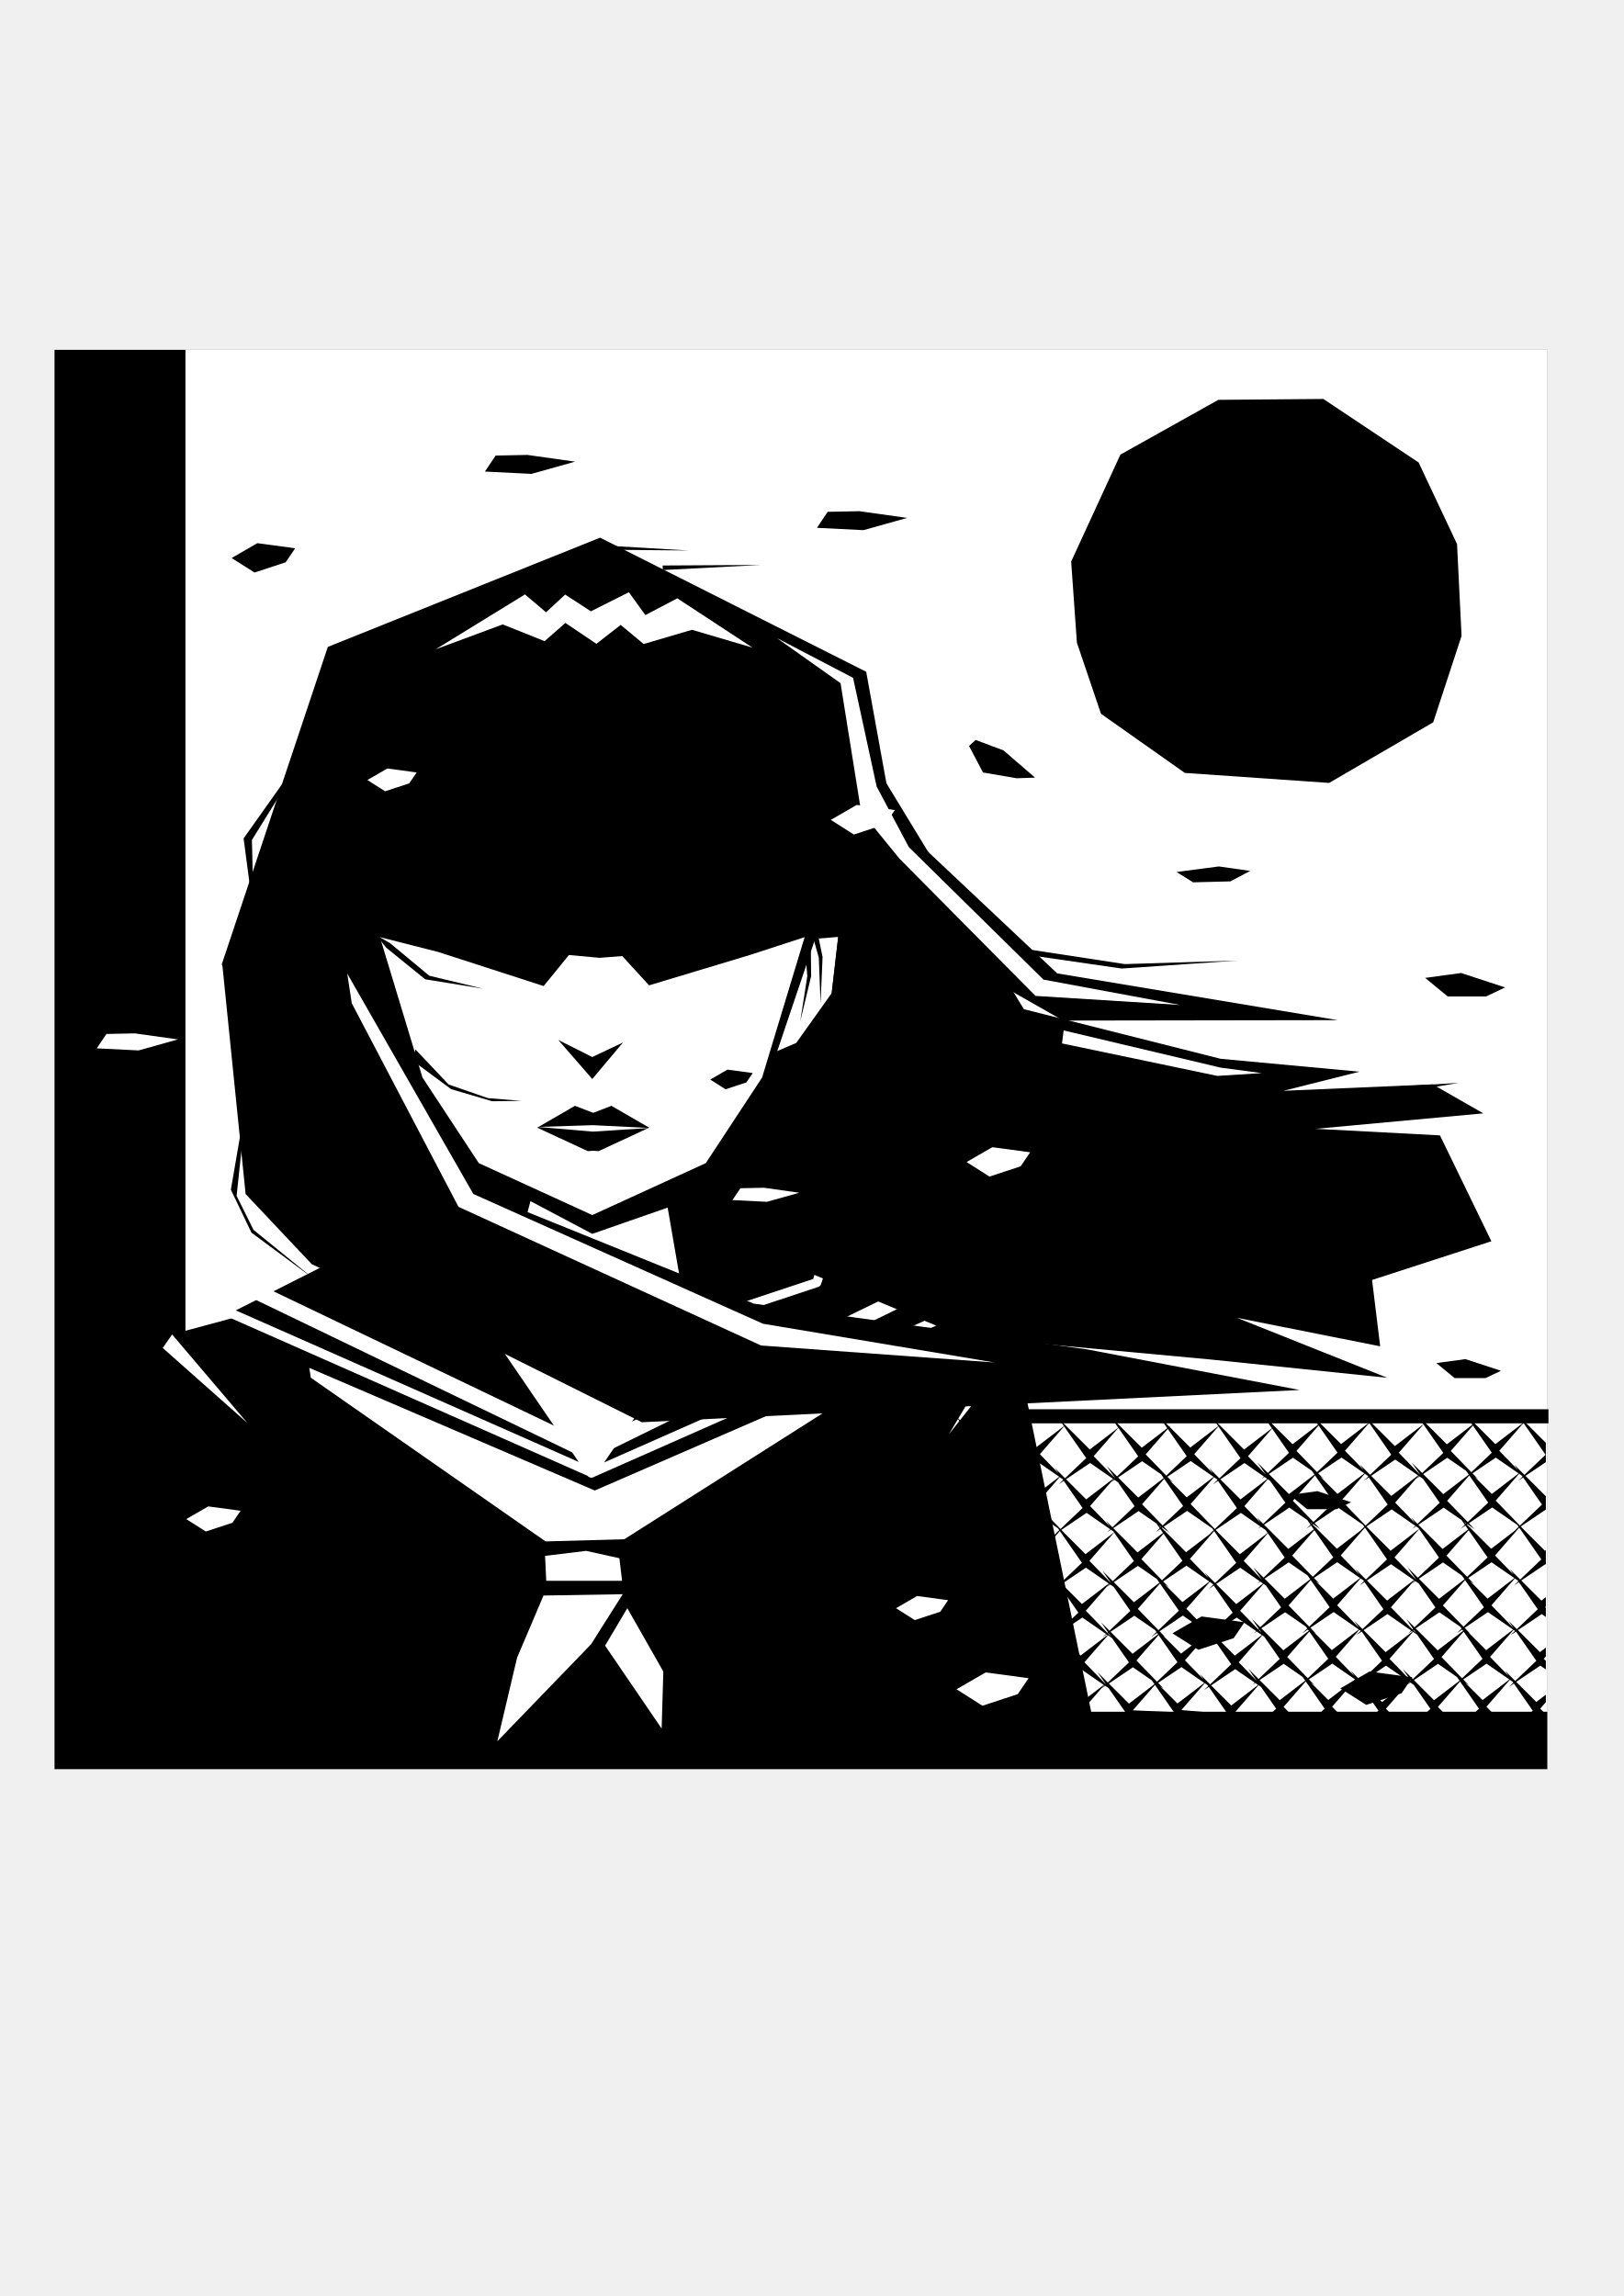
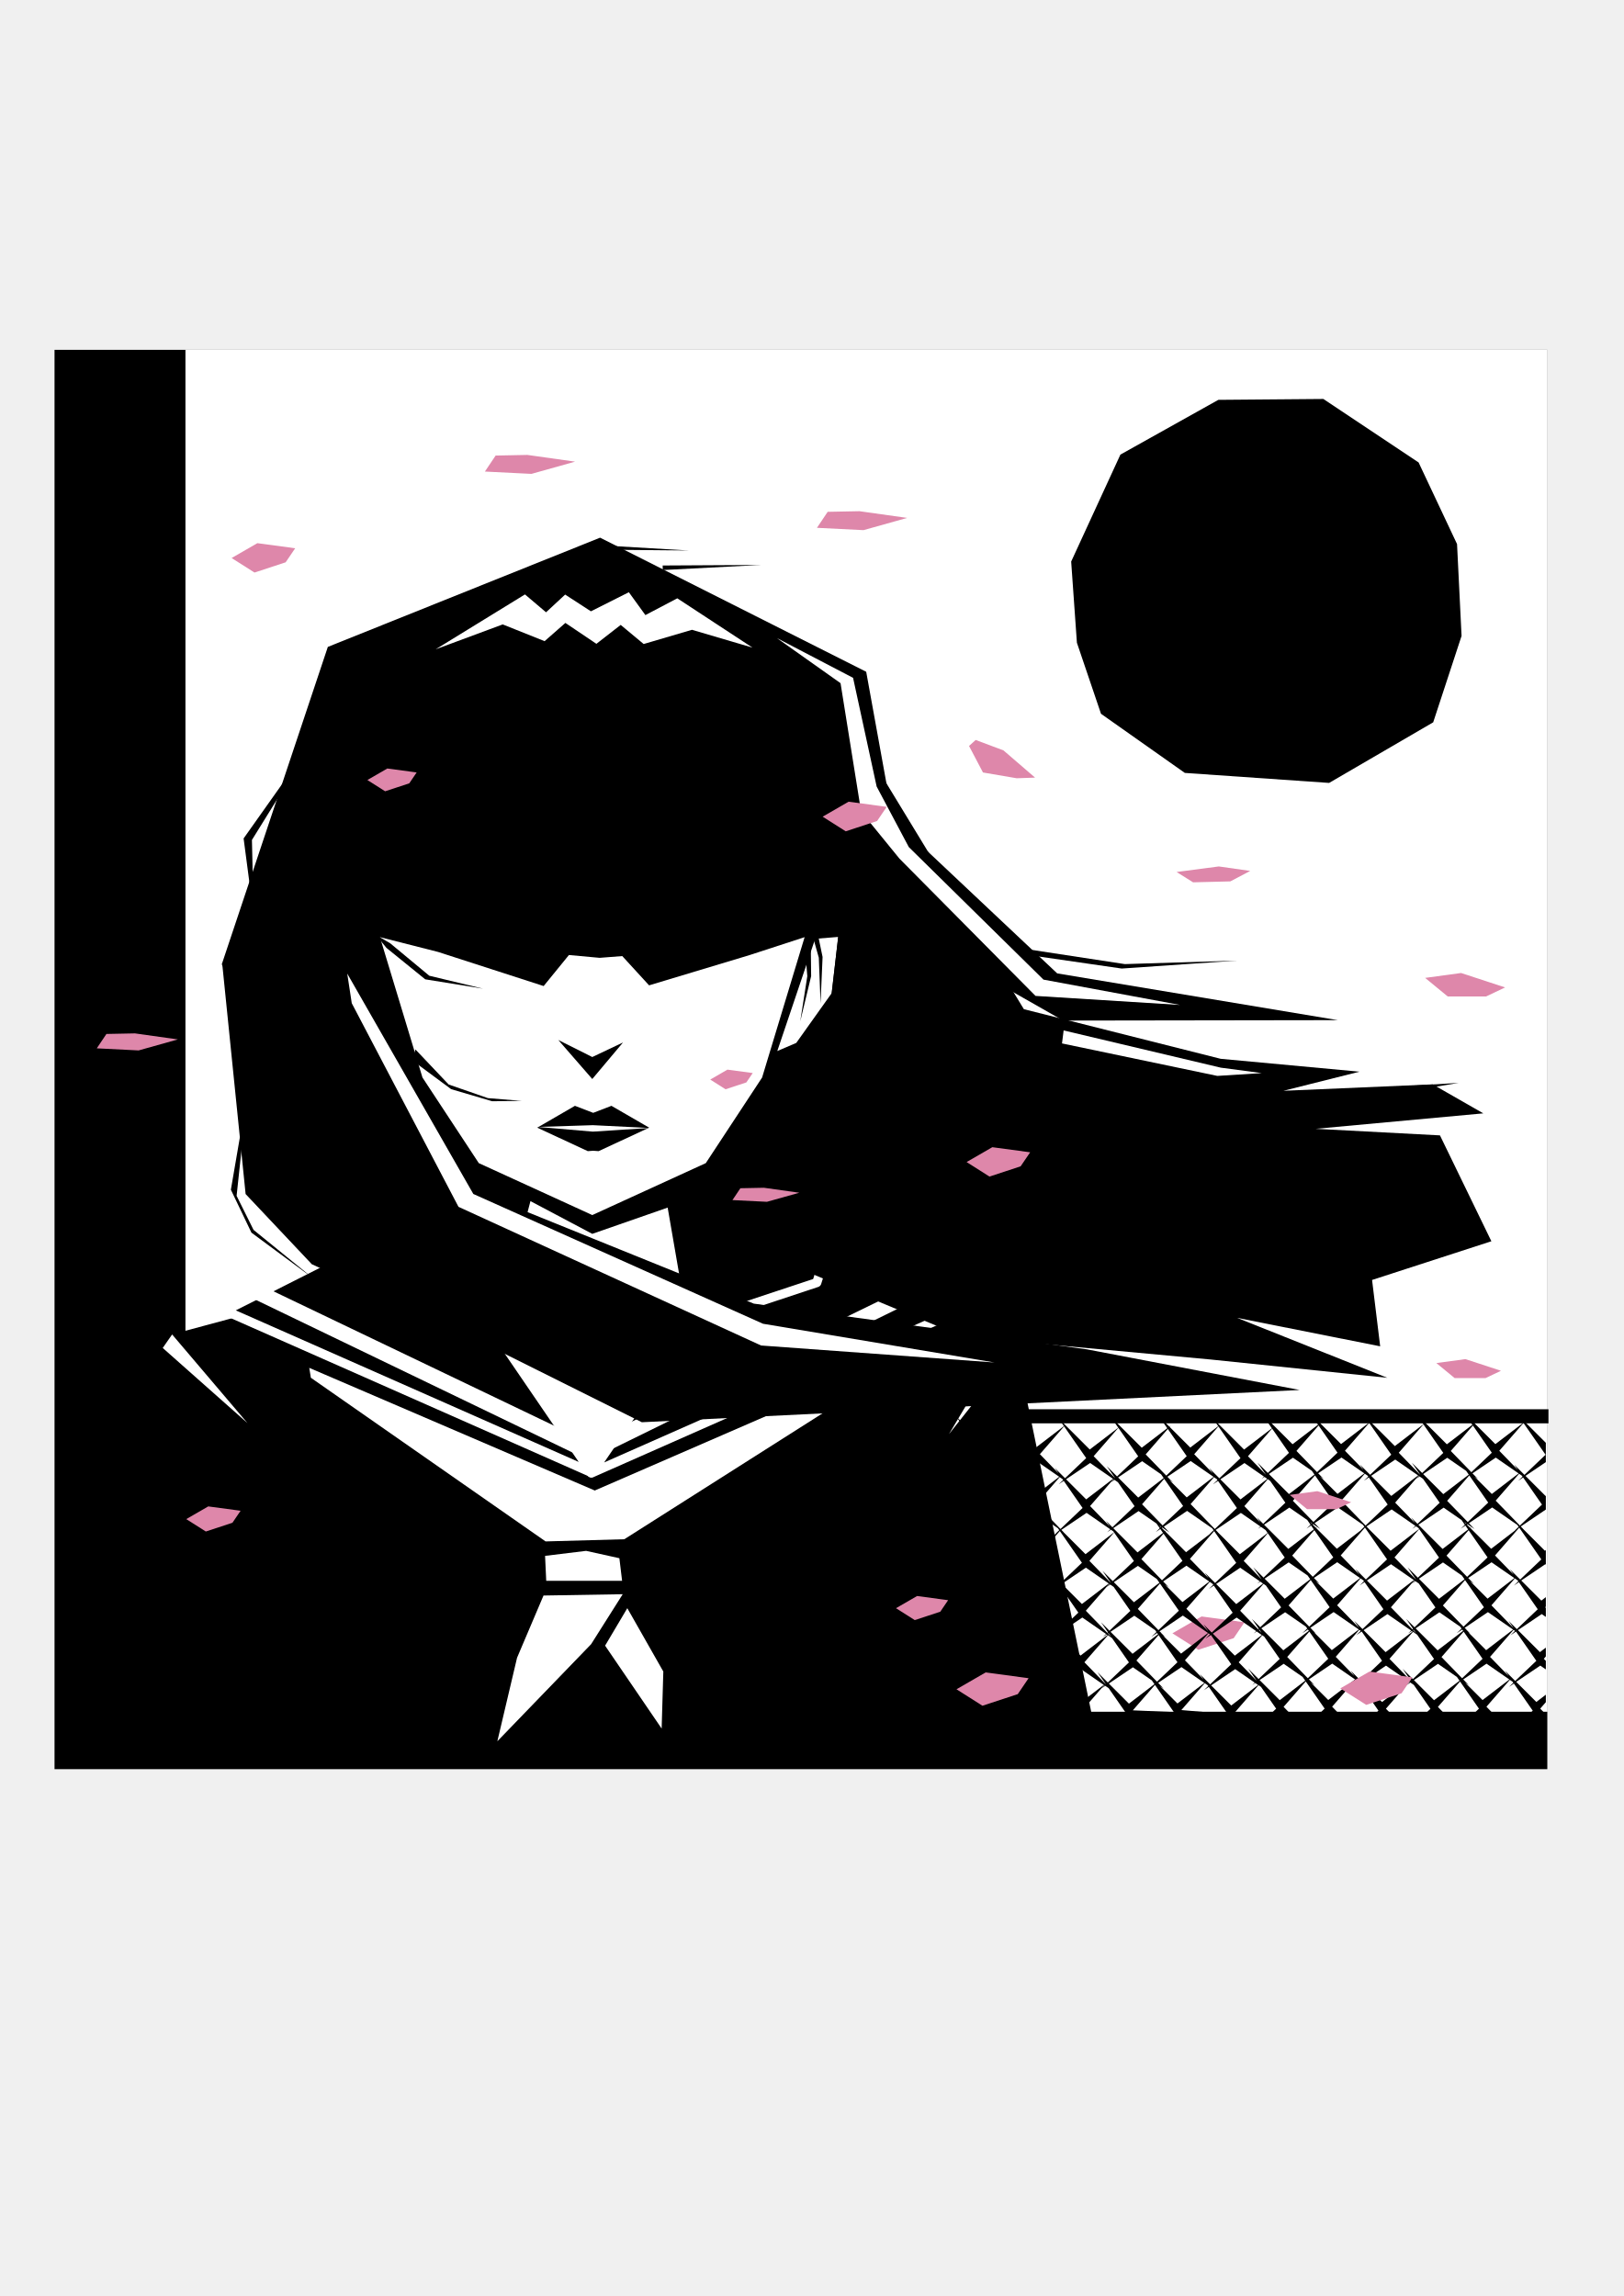
<svg xmlns="http://www.w3.org/2000/svg" width="210mm" height="297mm" viewBox="0 0 210 297" version="1.1" id="svg1">
  <defs id="defs1">
    </defs>
  <g id="layer1">
    <rect style="fill:#000000;stroke-width:0.464;stroke-linecap:round;stroke-linejoin:round" id="rect1-9" width="193.067" height="183.597" x="7.053" y="45.253" />
    <rect style="fill:#ffffff;stroke-width:0.434;stroke-linecap:round;stroke-linejoin:round" id="rect1" width="176.166" height="176.166" x="23.984" y="45.257" />
    <path id="path1" style="fill:#000000;stroke-width:0.277;stroke-linecap:round;stroke-linejoin:round" d="m 42.4,83.68 -13.718,41.061 12.62,21.458 7.198,19.34 -26.364,7.102 -11.425,55.395 65.891,0.014 65.891,-0.014 -11.425,-55.395 -25.119,-6.803 11.874,-46.98 -5.794,-31.961 -34.416,-17.346 z m 6.739,37.545 7.518,1.913 13.655,4.413 3.269,-4.014 3.976,0.364 2.924,-0.227 3.468,3.786 12.969,-3.906 7.147,-2.329 -5.498,18.157 -7.285,11.075 -14.678,6.719 -14.678,-6.719 -7.287,-11.075 z m 19.467,34.146 7.996,4.235 9.749,-3.396 2.943,17.026 -12.692,16.851 -12.692,-16.851 z m 3.599,-20.844 4.397,5.049 3.974,-4.728 -3.974,1.884 z" />
-     <path style="fill:#ffffff;stroke-width:0.543;stroke-linecap:round;stroke-linejoin:round" d="m 115.883,208.028 2.728,-1.575 4.012,0.541 -1.011,1.488 -3.303,1.086 z" id="path8-7-0-8" />
-     <path style="fill:#000000;stroke-width:0.751;stroke-linecap:round;stroke-linejoin:round" d="m 151.632,211.277 3.773,-2.179 5.549,0.749 -1.398,2.059 -4.568,1.502 z" id="path8-7-0-8-4" />
-     <path style="fill:#ffffff;stroke-width:0.566;stroke-linecap:round;stroke-linejoin:round" d="m 24.091,196.504 2.843,-1.642 4.182,0.564 -1.054,1.551 -3.442,1.132 z" id="path8-7-0-8-2" />
+     <path style="fill:#de87aa;stroke-width:0.543;stroke-linecap:round;stroke-linejoin:round" d="m 115.883,208.028 2.728,-1.575 4.012,0.541 -1.011,1.488 -3.303,1.086 z" id="path8-7-0-8" />
+     <path style="fill:#de87aa;stroke-width:0.751;stroke-linecap:round;stroke-linejoin:round" d="m 151.632,211.277 3.773,-2.179 5.549,0.749 -1.398,2.059 -4.568,1.502 z" id="path8-7-0-8-4" />
+     <path style="fill:#de87aa;stroke-width:0.566;stroke-linecap:round;stroke-linejoin:round" d="m 24.091,196.504 2.843,-1.642 4.182,0.564 -1.054,1.551 -3.442,1.132 z" id="path8-7-0-8-2" />
    <path style="fill:#000000;fill-opacity:1;stroke-width:0.464;stroke-linecap:round;stroke-linejoin:round" d="m 74.359,143.044 -4.877,2.826 6.541,3.037 0.698,-0.051 0.698,0.051 6.541,-3.037 -4.879,-2.826 -2.36,0.908 z" id="path4" />
    <path style="fill:#ffffff;fill-opacity:1;stroke-width:0.464;stroke-linecap:round;stroke-linejoin:round" d="m 69.592,145.775 7.089,-0.228 7.284,0.362 -7.285,0.473 z" id="path6" />
    <path style="fill:#000000;fill-opacity:1;stroke:#ffffff;stroke-width:1.18;stroke-linecap:round;stroke-linejoin:round;stroke-dasharray:none" d="m 45.841,161.082 -16.719,8.457 47.379,20.948 -13.221,-19.356 -15.939,-5.283 z" id="path11" />
    <path style="fill:#000000;fill-opacity:1;stroke:#ffffff;stroke-width:1.18;stroke-linecap:round;stroke-linejoin:round;stroke-dasharray:none" d="m 107.141,161.146 16.719,8.457 -47.379,20.948 13.221,-19.356 15.939,-5.283 z" id="path11-3" />
    <path style="fill:#ffffff;fill-opacity:1;stroke:none;stroke-width:1.18;stroke-linecap:round;stroke-linejoin:round;stroke-dasharray:none" d="m 119.621,167.57 -40.34,19.809 2.235,-3.386 35.71,-17.426 z" id="path13" />
    <path style="fill:#ffffff;fill-opacity:1;stroke:none;stroke-width:1.207;stroke-linecap:round;stroke-linejoin:round;stroke-dasharray:none" d="m 32.771,167.994 41.658,20.082 -2.308,-3.433 -36.876,-17.667 z" id="path13-7" />
    <path style="fill:#ffffff;fill-opacity:1;stroke:none;stroke-width:1.18;stroke-linecap:round;stroke-linejoin:round;stroke-dasharray:none" d="m 111.285,179.708 -30.538,19.4 -10.185,0.283 -30.356,-21.171 -0.209,-1.28 36.928,15.866 34.574,-15.024 z" id="path14" />
    <path style="fill:#ffffff;fill-opacity:1;stroke:none;stroke-width:1.373;stroke-linecap:round;stroke-linejoin:round;stroke-dasharray:none" d="m 75.804,200.613 4.303,0.95 0.351,2.925 h -9.812 l -0.15,-3.228 z" id="path15" />
    <path style="fill:#ffffff;fill-opacity:1;stroke:none;stroke-width:1.18;stroke-linecap:round;stroke-linejoin:round;stroke-dasharray:none" d="m 80.539,206.219 -4.088,6.465 -12.127,12.556 2.548,-10.797 3.423,-8.053 z" id="path16" />
    <path style="fill:#ffffff;fill-opacity:1;stroke:none;stroke-width:1.18;stroke-linecap:round;stroke-linejoin:round;stroke-dasharray:none" d="m 81.132,208.027 -2.872,4.847 7.313,10.725 0.217,-7.377 z" id="path17" />
    <path style="fill:#ffffff;fill-opacity:1;stroke:none;stroke-width:1.18;stroke-linecap:round;stroke-linejoin:round;stroke-dasharray:none" d="m 130.392,172.672 -7.659,12.841 8.617,-10.887 -0.031,-1.798 z" id="path18" />
    <path style="fill:#ffffff;fill-opacity:1;stroke:none;stroke-width:1.18;stroke-linecap:round;stroke-linejoin:round;stroke-dasharray:none" d="m 22.262,172.62 9.741,11.461 -10.957,-9.716 z" id="path19" />
    <path style="fill:#ffffff;fill-opacity:1;stroke:none;stroke-width:0.635;stroke-linecap:round;stroke-linejoin:round;stroke-dasharray:none" d="m 97.323,83.773 -7.828,-2.305 -6.248,1.839 -2.969,-2.472 -3.142,2.446 -4.012,-2.703 -2.691,2.361 -5.414,-2.168 -8.669,3.218 11.546,-7.097 2.726,2.311 2.471,-2.291 3.333,2.165 4.906,-2.468 2.14,2.956 4.124,-2.17 z" id="path20" />
    <path style="fill:#ffffff;fill-opacity:1;stroke:none;stroke-width:1.18;stroke-linecap:round;stroke-linejoin:round;stroke-dasharray:none" d="m 105.43,121.439 2.971,-0.242 -0.818,7.248 -4.601,6.463 -2.452,1.049 z" id="path21" />
    <path style="fill:#000000;fill-opacity:1;stroke:none;stroke-width:1.104;stroke-linecap:round;stroke-linejoin:round;stroke-dasharray:none" d="m 28.74,124.663 10.347,14.699 27.919,16.936 30.484,12.333 43.077,5.913 27.521,5.258 -85.074,4.172 -20.777,-10.367 -21.906,-10.071 -8.565,-9.081 z" id="path23" />
    <path style="fill:#000000;fill-opacity:1;stroke:none;stroke-width:1.104;stroke-linecap:round;stroke-linejoin:round;stroke-dasharray:none" d="m 53.725,135.746 4.303,4.54 5.07,1.761 4.358,0.359 -3.801,0.047 -5.305,-1.563 -5.001,-3.706 z" id="path27" />
    <path style="fill:#000000;fill-opacity:1;stroke:none;stroke-width:1.104;stroke-linecap:round;stroke-linejoin:round;stroke-dasharray:none" d="m 50.47,122.022 5.052,4.194 6.955,1.672 -7.484,-1.209 -5.017,-4.069 -1.346,-1.667 z" id="path29" />
    <path style="fill:#000000;fill-opacity:1;stroke:none;stroke-width:1.104;stroke-linecap:round;stroke-linejoin:round;stroke-dasharray:none" d="m 31.739,144.032 -1.138,10.652 2.192,4.41 7.683,6.244 -7.957,-5.889 -2.659,-5.552 2.28,-13.293 z" id="path33" />
    <path style="fill:#000000;fill-opacity:1;stroke:none;stroke-width:1.104;stroke-linecap:round;stroke-linejoin:round;stroke-dasharray:none" d="m 38.732,98.732 -6.149,9.92 0.22,9.658 -1.296,-9.854 8.494,-11.994 z" id="path34" />
    <path style="fill:#000000;fill-opacity:1;stroke:none;stroke-width:1.104;stroke-linecap:round;stroke-linejoin:round;stroke-dasharray:none" d="m 126.498,121.814 18.981,2.897 14.483,-0.45 -14.889,1.025 -18.439,-2.672 z" id="path35" />
    <path style="fill:#000000;fill-opacity:1;stroke:none;stroke-width:1.104;stroke-linecap:round;stroke-linejoin:round;stroke-dasharray:none" d="m 56.402,117.755 3.44,1.818 -3.309,-2.039 z" id="path36" />
    <path style="fill:#000000;fill-opacity:1;stroke:none;stroke-width:1.104;stroke-linecap:round;stroke-linejoin:round;stroke-dasharray:none" d="m 60.591,118.504 2.414,2.119 -1.981,-2.075 z" id="path37" />
    <path style="fill:#000000;fill-opacity:1;stroke:none;stroke-width:1.104;stroke-linecap:round;stroke-linejoin:round;stroke-dasharray:none" d="M 76.982,70.497 89.072,71.208 77.893,71.103 Z" id="path38" />
    <path style="fill:#000000;fill-opacity:1;stroke:none;stroke-width:1.104;stroke-linecap:round;stroke-linejoin:round;stroke-dasharray:none" d="m 85.706,73.15 12.696,-0.071 -12.683,0.659 z" id="path39" />
    <path id="path2" style="fill:#000000;stroke-width:1.104;stroke-linecap:round;stroke-linejoin:round" d="m 169.382,182.734 1.086,1.562 -3.299,2.524 -4.064,-4.064 1.392,2.001 -3.597,2.752 -4.064,-4.064 0.722,1.038 -3.614,2.766 -2.674,-2.674 0.156,-0.179 -0.19,0.145 -1.356,-1.356 1.086,1.562 -3.299,2.524 -4.064,-4.064 1.025,1.474 -3.687,2.821 -4.064,-4.064 0.722,1.039 -3.614,2.765 -2.674,-2.674 0.156,-0.179 -0.19,0.145 -1.356,-1.356 1.086,1.562 -3.299,2.524 -4.064,-4.064 3.6,5.176 -2.733,2.601 -1.331,-1.331 1.087,1.563 -0.565,0.538 0.639,-0.432 2.44,3.507 -2.868,2.729 -0.819,-0.819 0.669,0.961 -0.525,0.5 0.593,-0.401 2.863,4.116 -2.733,2.601 -1.331,-1.331 1.087,1.563 -0.565,0.539 0.64,-0.432 2.439,3.507 -2.701,2.571 -1.082,-1.082 0.884,1.271 -0.643,0.612 0.727,-0.491 2.633,3.785 -2.733,2.601 -1.331,-1.331 1.087,1.563 -0.565,0.538 0.639,-0.432 2.44,3.507 10.389,-0.001 -3.145,-0.267 3.027,-3.478 0.363,0.251 0.085,0.122 -0.566,0.539 0.64,-0.432 2.272,3.265 h 3.548 l -2.412,-0.008 3.028,-3.478 0.054,0.037 -0.403,0.383 0.484,-0.327 0.442,0.306 2.147,3.086 10.292,-5.6e-4 -3.042,-0.259 3.028,-3.478 0.361,0.249 0.087,0.125 -0.565,0.538 0.639,-0.432 2.265,3.256 h 1.142 l 3.027,-3.478 0.312,0.216 1.963,2.823 -2.645,2.517 -0.8,-0.8 0.653,0.939 -0.751,0.714 0.849,-0.573 1.917,0.029 -1.721,-0.159 3.012,-2.035 2.939,2.035 -0.231,0.219 0.195,0.003 0.165,-0.112 0.081,0.115 0.369,0.006 -0.253,-0.253 3.012,-2.035 3.44,2.382 2.264,0.034 -1.76,-0.12 3.012,-2.035 3.071,2.127 -0.098,0.092 0.122,0.002 0.057,-0.038 0.057,0.04 0.26,0.004 -0.151,-0.156 0.199,-0.135 0.205,0.294 5.407,0.082 -0.185,0.176 0.259,-0.175 0.022,5.6e-4 -0.02,-0.002 0.588,-0.397 0.286,0.411 2.099,0.032 -1.747,-0.134 0.156,-0.179 -0.19,0.145 -0.409,-0.409 3.012,-2.035 3.503,2.426 -0.259,0.246 0.667,0.01 -0.211,-0.218 0.009,-0.01 0.039,-0.026 0.177,0.254 4.211,0.064 v -0.165 l -4.192,-0.286 3.012,-2.035 1.179,0.817 v -0.95 l -0.726,-0.748 0.726,-0.835 v -0.969 l -1.23,0.941 -2.6,-2.6 3.114,-2.104 0.716,0.496 v -1.106 l -0.263,-0.271 0.263,-0.302 v -1.145 l -0.766,0.587 -2.844,-2.844 3.077,-2.079 0.533,0.369 v -1.168 l -0.08,-0.082 0.08,-0.092 v -1.216 l -0.583,0.446 -2.6,-2.6 3.114,-2.104 0.069,0.048 v -1.883 l -0.12,0.092 -2.867,-2.867 0.038,0.027 -0.293,-0.302 3.242,-2.19 v -1.78 l -0.034,0.026 -2.6,-2.6 2.634,-1.78 v -2.496 l -3.635,-3.635 0.722,1.038 -3.614,2.766 -2.674,-2.674 0.156,-0.179 -0.19,0.145 -1.356,-1.356 1.086,1.562 -3.299,2.524 -4.064,-4.064 1.025,1.474 -3.687,2.821 -4.064,-4.064 0.722,1.039 -3.614,2.765 -2.674,-2.674 0.156,-0.179 -0.19,0.145 z m 26.336,41.591 h -0.013 l 0.046,0.047 z m -0.68,-0.01 -4.067,-0.061 3.823,0.293 z m -0.244,0.232 -0.102,0.096 0.139,-0.094 z m -5.922,-0.325 -0.854,-0.013 0.903,0.083 z m -6.357,-0.096 -0.253,-0.003 0.195,0.201 0.127,-0.097 z m -0.513,-0.008 -0.114,-0.002 -0.31,0.21 0.804,0.055 z m -0.424,0.208 -0.032,-0.002 -0.085,0.081 z m -0.032,-0.002 0.22,-0.21 -4.225,-0.063 z m -6.268,-0.308 -6.199,-0.093 0.155,0.155 0.19,-0.145 -0.156,0.179 5.568,0.429 0.504,-0.48 z m -0.441,0.524 -0.1,0.096 0.138,-0.093 z m -6.127,-0.623 -0.245,-0.003 -0.422,0.285 0.923,0.085 z m -0.668,0.282 -0.069,-0.007 -0.192,0.183 z m -0.069,-0.007 0.296,-0.282 -3.999,-0.06 z m -9.37,-2.729 -2.772,5.7e-4 2.947,0.25 z m -13.064,0.001 -3.339,5.8e-4 3.345,0.01 z m -6.886,5.8e-4 h -2.675 l 2.843,0.242 z m 38.43,-37.402 2.856,4.107 -2.734,2.601 -1.33,-1.331 0.495,0.712 -2.419,-2.491 z m 19.957,0.008 2.856,4.107 -2.733,2.601 -1.331,-1.331 0.494,0.71 -2.418,-2.489 z m -12.939,0.182 2.564,3.687 -2.733,2.601 -1.331,-1.331 1.025,1.474 -0.021,0.017 -2.698,-2.779 z m -13.562,0.141 2.446,3.517 -2.645,2.517 -2.664,-2.744 z m 19.957,0.008 2.446,3.517 -2.644,2.516 -2.664,-2.743 z m -52.871,0.104 2.856,4.107 -2.734,2.601 -1.33,-1.331 0.495,0.712 -2.419,-2.491 z m 19.957,0.008 2.856,4.107 -2.733,2.601 -1.331,-1.331 0.494,0.71 -2.418,-2.489 z m -12.939,0.182 2.564,3.687 -2.733,2.601 -1.331,-1.331 1.025,1.474 -0.021,0.017 -2.698,-2.779 z m 19.88,0.095 2.185,3.141 -2.733,2.601 -1.331,-1.331 1.087,1.563 -5.6e-4,5.8e-4 -2.325,-2.394 z m -33.443,0.046 2.446,3.517 -2.645,2.517 -2.664,-2.744 z m 19.957,0.008 2.446,3.517 -2.644,2.516 -2.664,-2.743 z m 22.461,3.696 2.957,2.048 -3.471,2.656 -2.252,-2.252 0.48,0.333 -0.728,-0.75 z m 19.957,0.008 2.958,2.048 -3.472,2.657 -2.25,-2.251 0.479,0.332 -0.728,-0.75 z m -26.233,0.014 2.445,1.694 0.339,0.487 -3.298,2.524 -2.6,-2.6 z m 19.957,0.008 2.447,1.695 0.338,0.486 -3.299,2.524 -2.6,-2.6 z m -6.726,0.232 2.957,2.048 -3.471,2.657 -2.6,-2.6 z m -46.414,0.181 2.957,2.048 -3.471,2.656 -2.252,-2.252 0.48,0.333 -0.728,-0.75 z m 19.957,0.008 2.958,2.048 -3.472,2.657 -2.25,-2.251 0.479,0.332 -0.728,-0.75 z m -26.233,0.014 2.445,1.694 0.339,0.487 -3.298,2.524 -2.6,-2.6 z m 19.957,0.008 2.447,1.695 0.338,0.486 -3.299,2.524 -2.6,-2.6 z m -6.726,0.232 2.957,2.048 -3.471,2.657 -2.6,-2.6 z m 19.957,0.007 2.528,1.752 -0.316,0.3 0.379,-0.256 0.365,0.253 -3.471,2.656 -2.6,-2.6 z m 15.562,1.38 0.363,0.251 0.085,0.122 -0.566,0.539 0.64,-0.432 2.44,3.507 -2.855,2.717 -3.133,-3.226 z m 19.957,0.007 0.361,0.249 0.086,0.125 -0.565,0.538 0.639,-0.433 2.44,3.507 -2.855,2.717 -3.133,-3.226 z m -12.835,0.062 0.051,0.073 -0.007,0.007 -0.06,-0.062 z m -13.557,0.151 2.44,3.507 -2.644,2.517 -2.664,-2.743 2.834,-3.257 z m 19.957,0.007 2.44,3.507 -2.645,2.517 -2.664,-2.744 2.836,-3.258 z m -6.567,0.034 0.054,0.037 -0.402,0.383 0.484,-0.327 0.442,0.306 2.153,3.096 -2.867,2.729 -0.819,-0.819 0.504,0.725 -2.575,-2.652 z m -46.414,0.183 0.363,0.251 0.085,0.122 -0.566,0.539 0.64,-0.432 2.44,3.507 -2.855,2.717 -3.133,-3.226 z m 19.957,0.007 0.361,0.249 0.087,0.125 -0.565,0.538 0.639,-0.433 2.44,3.507 -2.855,2.717 -3.133,-3.226 z m -12.835,0.062 0.051,0.073 -0.007,0.007 -0.06,-0.062 z m -13.557,0.151 2.44,3.507 -2.644,2.517 -2.664,-2.743 2.834,-3.257 z m 19.957,0.007 2.44,3.507 -2.645,2.517 -2.664,-2.744 2.836,-3.258 z m -6.567,0.034 0.054,0.037 -0.402,0.383 0.484,-0.327 0.442,0.306 2.153,3.096 -2.867,2.729 -0.819,-0.819 0.504,0.725 -2.575,-2.652 z m 19.957,0.007 0.311,0.215 1.964,2.824 -2.868,2.729 -0.819,-0.819 0.474,0.682 -2.09,-2.152 z m 9.066,3.648 3.249,2.25 0.175,0.251 -0.525,0.5 0.223,-0.151 -3.258,2.493 -2.674,-2.674 0.135,-0.155 0.391,0.27 -0.728,-0.75 z m 19.957,0.007 3.249,2.25 0.175,0.252 -0.525,0.5 0.227,-0.153 -3.261,2.495 -2.675,-2.674 0.135,-0.155 0.391,0.271 -0.728,-0.75 z m -26.233,0.015 2.316,1.604 0.429,0.616 -0.525,0.5 0.594,-0.401 0.349,0.502 -3.299,2.524 -3.134,-3.134 z m 19.957,0.008 2.317,1.604 0.428,0.615 -0.525,0.5 0.593,-0.401 0.349,0.502 -3.299,2.524 -3.134,-3.134 z m -6.725,0.231 3.071,2.127 -0.403,0.383 0.484,-0.327 0.312,0.216 0.086,0.124 -3.687,2.821 -2.867,-2.867 0.039,0.027 -0.293,-0.302 z m -46.414,0.182 3.249,2.25 0.175,0.251 -0.525,0.5 0.223,-0.151 -3.258,2.493 -2.674,-2.674 0.135,-0.155 0.391,0.27 -0.728,-0.75 z m 19.957,0.007 3.249,2.25 0.175,0.252 -0.525,0.5 0.227,-0.153 -3.261,2.495 -2.675,-2.674 0.135,-0.155 0.391,0.271 -0.728,-0.75 z m -26.233,0.015 2.316,1.604 0.429,0.616 -0.525,0.5 0.594,-0.401 0.349,0.502 -3.299,2.524 -3.134,-3.134 z m 19.957,0.008 2.317,1.604 0.428,0.615 -0.525,0.5 0.593,-0.401 0.349,0.502 -3.299,2.524 -3.134,-3.134 z m -6.725,0.231 3.071,2.127 -0.403,0.383 0.484,-0.327 0.312,0.216 0.086,0.124 -3.687,2.821 -2.867,-2.867 0.039,0.027 -0.293,-0.302 z m 19.957,0.008 2.528,1.751 -0.316,0.301 0.379,-0.256 0.607,0.421 0.261,0.375 -3.597,2.753 -2.867,-2.867 0.039,0.027 -0.293,-0.302 z m 8.928,1.152 0.28,0.194 -0.044,0.042 z m 19.959,0.009 0.278,0.193 -0.044,0.042 z m -19.533,0.286 0.511,0.354 -0.163,0.125 -0.426,-0.426 z m 19.956,0.008 0.511,0.354 -0.163,0.124 -0.426,-0.426 z m -59.84,0.14 0.28,0.194 -0.044,0.042 z m 19.959,0.009 0.278,0.193 -0.044,0.041 z m -19.533,0.285 0.511,0.354 -0.163,0.125 -0.426,-0.426 z m 19.956,0.008 0.511,0.354 -0.163,0.124 -0.426,-0.426 z m 26.193,0.002 2.857,4.107 -2.733,2.601 -1.331,-1.331 0.495,0.712 -2.419,-2.491 z m 19.957,0.008 2.856,4.107 -2.733,2.601 -1.331,-1.331 0.495,0.712 -2.419,-2.491 z m -12.939,0.181 2.564,3.687 -2.734,2.601 -1.331,-1.331 1.025,1.474 -0.021,0.017 -2.698,-2.779 z m -13.562,0.141 2.446,3.517 -2.645,2.516 -2.664,-2.743 z m 19.956,0.008 2.446,3.517 -2.644,2.516 -2.664,-2.743 z m -52.871,0.105 2.857,4.107 -2.733,2.601 -1.331,-1.331 0.495,0.712 -2.419,-2.491 z m 19.957,0.008 2.856,4.107 -2.733,2.601 -1.331,-1.331 0.495,0.712 -2.419,-2.491 z m -12.939,0.181 2.564,3.687 -2.734,2.601 -1.331,-1.331 1.025,1.474 -0.021,0.017 -2.698,-2.779 z m 19.88,0.094 2.185,3.142 -2.733,2.601 -1.331,-1.331 1.087,1.563 -5.8e-4,5.8e-4 -2.325,-2.394 z m -33.442,0.047 2.446,3.517 -2.645,2.516 -2.664,-2.743 z m 19.956,0.008 2.446,3.517 -2.644,2.516 -2.664,-2.743 z m 22.462,3.696 2.957,2.048 -3.471,2.656 -2.252,-2.252 0.48,0.333 -0.728,-0.75 z m 19.957,0.008 2.958,2.048 -3.472,2.656 -2.25,-2.251 0.479,0.332 -0.728,-0.75 z m -26.233,0.014 2.446,1.693 0.338,0.487 -3.298,2.524 -2.6,-2.6 z m 19.957,0.008 2.447,1.695 0.338,0.486 -3.299,2.524 -2.6,-2.6 z m -6.726,0.231 2.957,2.048 -3.471,2.656 -2.6,-2.6 z m -46.414,0.182 2.957,2.048 -3.471,2.656 -2.252,-2.252 0.48,0.333 -0.728,-0.75 z m 19.957,0.008 2.958,2.048 -3.472,2.656 -2.25,-2.251 0.479,0.332 -0.728,-0.75 z m -26.233,0.014 2.446,1.694 0.338,0.487 -3.298,2.524 -2.6,-2.6 z m 19.957,0.008 2.447,1.695 0.338,0.486 -3.299,2.524 -2.6,-2.6 z m -6.726,0.231 2.957,2.048 -3.471,2.656 -2.6,-2.6 z m 19.957,0.008 2.528,1.751 -0.315,0.3 0.379,-0.256 0.366,0.253 -3.471,2.656 -2.6,-2.6 z m 15.563,1.379 0.361,0.25 0.086,0.124 -0.566,0.539 0.64,-0.433 2.44,3.508 -2.701,2.571 -1.082,-1.082 0.668,0.96 -2.873,-2.958 z m 19.957,0.008 0.362,0.25 0.086,0.123 -0.565,0.538 0.639,-0.432 2.44,3.507 -2.701,2.571 -1.082,-1.082 0.668,0.96 -2.872,-2.958 z m -12.835,0.062 0.051,0.073 -0.007,0.007 -0.06,-0.062 z m -13.556,0.15 2.439,3.507 -2.644,2.517 -2.664,-2.744 2.835,-3.257 z m 19.957,0.008 2.44,3.507 -2.645,2.517 -2.664,-2.744 2.836,-3.258 z m -6.567,0.034 0.054,0.037 -0.402,0.383 0.483,-0.327 0.442,0.306 2.154,3.097 -2.701,2.571 -1.082,-1.082 0.884,1.271 -0.084,0.08 -2.774,-2.856 z m -46.414,0.181 0.361,0.25 0.087,0.124 -0.566,0.539 0.64,-0.433 2.44,3.508 -2.701,2.571 -1.082,-1.082 0.668,0.96 -2.873,-2.958 z m 19.957,0.008 0.362,0.25 0.086,0.123 -0.565,0.538 0.639,-0.432 2.44,3.507 -2.701,2.571 -1.082,-1.082 0.668,0.96 -2.872,-2.958 z m -12.835,0.062 0.051,0.073 -0.007,0.007 -0.06,-0.062 z m -13.556,0.15 2.439,3.507 -2.644,2.517 -2.664,-2.744 2.835,-3.257 z m 19.957,0.008 2.44,3.507 -2.645,2.517 -2.664,-2.744 2.836,-3.258 z m -6.567,0.034 0.054,0.037 -0.402,0.383 0.483,-0.327 0.442,0.306 2.154,3.097 -2.701,2.571 -1.082,-1.082 0.884,1.271 -0.084,0.08 -2.774,-2.856 z m 19.957,0.004 0.312,0.216 1.963,2.823 -2.701,2.571 -1.082,-1.082 0.884,1.271 -0.078,0.074 -2.324,-2.394 z m 9.066,3.649 3.254,2.254 -3.488,2.669 -2.328,-2.329 0.277,0.192 -0.575,-0.592 0.108,-0.124 -0.131,0.1 -0.13,-0.134 z m 19.957,0.008 3.255,2.254 -3.488,2.669 -2.329,-2.329 0.277,0.192 -0.575,-0.592 0.108,-0.124 -0.131,0.1 -0.13,-0.134 z m -26.233,0.015 2.695,1.866 0.168,0.241 -0.643,0.612 0.727,-0.491 0.119,0.171 -3.299,2.524 -2.843,-2.843 z m 19.957,0.007 2.695,1.866 0.168,0.241 -0.643,0.612 0.727,-0.491 0.119,0.171 -3.299,2.524 -2.844,-2.844 z m -6.725,0.232 3.071,2.127 -0.403,0.383 0.484,-0.327 0.102,0.071 -3.487,2.669 -2.844,-2.843 z m -46.414,0.182 3.254,2.254 -3.488,2.669 -2.328,-2.329 0.277,0.192 -0.575,-0.592 0.108,-0.124 -0.131,0.1 -0.13,-0.134 z m 19.957,0.008 3.255,2.254 -3.488,2.669 -2.329,-2.329 0.277,0.192 -0.575,-0.592 0.108,-0.124 -0.131,0.1 -0.13,-0.134 z m -26.233,0.015 2.695,1.866 0.168,0.241 -0.643,0.612 0.727,-0.491 0.119,0.171 -3.299,2.524 -2.843,-2.843 z m 19.957,0.007 2.695,1.866 0.168,0.241 -0.643,0.612 0.727,-0.491 0.119,0.171 -3.299,2.524 -2.844,-2.844 z m -6.725,0.232 3.071,2.127 -0.403,0.383 0.484,-0.327 0.102,0.071 -3.487,2.669 -2.844,-2.843 z m 19.957,0.007 2.528,1.751 -0.315,0.3 0.378,-0.256 0.664,0.459 -3.488,2.669 -2.844,-2.844 z m 2.94,1.559 0.296,0.425 -0.366,-0.377 z m 19.957,0.01 0.058,0.083 -0.061,0.046 -0.075,-0.077 z m -7.04,0.014 0.192,0.134 -0.604,0.575 0.726,-0.491 0.002,5.8e-4 2.632,3.784 -2.733,2.601 -1.331,-1.331 0.496,0.714 -2.42,-2.493 z m 19.957,0.007 0.193,0.134 -0.605,0.576 0.726,-0.491 0.002,0.001 2.632,3.784 -2.733,2.601 -1.331,-1.331 0.494,0.71 -2.418,-2.489 z m -12.848,0.078 0.254,0.366 -0.302,-0.312 z m -13.562,0.141 2.446,3.516 -2.645,2.517 -2.664,-2.744 z m 19.957,0.008 2.446,3.516 -2.645,2.517 -2.664,-2.744 z m -6.548,0.027 0.531,0.367 2.186,3.143 -2.733,2.601 -1.331,-1.331 1.025,1.474 -0.021,0.016 -2.698,-2.778 z m -39.374,0.168 0.058,0.084 -0.06,0.046 -0.075,-0.078 z m -7.04,0.014 0.192,0.134 -0.604,0.575 0.726,-0.491 0.002,10e-4 2.632,3.784 -2.733,2.601 -1.331,-1.331 0.496,0.713 -2.42,-2.493 z m 19.957,0.007 0.193,0.134 -0.605,0.576 0.726,-0.491 0.002,0.001 2.632,3.784 -2.733,2.601 -1.331,-1.331 0.494,0.71 -2.418,-2.489 z m -12.849,0.078 0.254,0.366 -0.302,-0.312 z m -13.562,0.141 2.446,3.516 -2.645,2.517 -2.664,-2.744 z m 19.957,0.008 2.446,3.516 -2.645,2.517 -2.664,-2.744 z m -6.548,0.027 0.531,0.367 2.186,3.143 -2.733,2.601 -1.331,-1.331 1.025,1.474 -0.021,0.016 -2.698,-2.778 z m 19.957,0.004 0.266,0.184 1.995,2.869 -2.733,2.601 -1.331,-1.331 1.087,1.563 -5.8e-4,5.6e-4 -2.325,-2.394 z m 9.052,3.665 2.957,2.048 -3.471,2.656 -2.251,-2.25 0.48,0.332 -0.728,-0.75 z m 19.957,0.007 2.958,2.048 -3.472,2.657 -2.251,-2.251 0.48,0.333 -0.728,-0.75 z m -26.233,0.015 2.445,1.694 0.339,0.487 -3.299,2.524 -2.6,-2.6 z m 19.957,0.007 2.446,1.694 0.338,0.488 -3.298,2.523 -2.6,-2.6 z m -6.726,0.232 2.958,2.048 -3.472,2.657 -2.6,-2.6 z m -46.414,0.183 2.957,2.048 -3.471,2.656 -2.251,-2.25 0.48,0.332 -0.728,-0.75 z m 19.957,0.007 2.958,2.048 -3.472,2.657 -2.251,-2.251 0.48,0.333 -0.728,-0.75 z m -26.233,0.015 2.445,1.694 0.339,0.487 -3.299,2.524 -2.6,-2.6 z m 19.957,0.007 2.446,1.694 0.338,0.488 -3.298,2.523 -2.6,-2.6 z m -6.726,0.232 2.958,2.048 -3.472,2.657 -2.6,-2.6 z m 19.957,0.008 2.528,1.751 -0.315,0.3 0.378,-0.256 0.366,0.253 -3.471,2.656 -2.6,-2.6 z m 15.562,1.379 0.363,0.251 0.085,0.122 -0.566,0.539 0.64,-0.432 2.44,3.507 -2.645,2.517 -0.8,-0.8 0.653,0.94 -0.064,0.06 -3.133,-3.226 z m 19.957,0.007 0.361,0.249 0.087,0.125 -0.565,0.538 0.639,-0.432 2.44,3.507 -2.645,2.517 -0.8,-0.8 0.653,0.939 -0.063,0.06 -3.133,-3.227 z m -12.835,0.063 0.051,0.073 -0.007,0.006 -0.06,-0.061 z m -13.556,0.15 2.439,3.507 -2.644,2.516 -2.664,-2.743 2.834,-3.256 z m 19.957,0.007 2.439,3.507 -2.644,2.516 -2.664,-2.743 2.836,-3.259 z m -6.566,0.034 0.054,0.037 -0.403,0.383 0.484,-0.327 0.442,0.306 2.153,3.096 -2.645,2.517 -0.799,-0.799 0.653,0.939 -0.192,0.183 -2.774,-2.856 z m -39.293,0.252 0.051,0.073 -0.007,0.006 -0.06,-0.062 z m -13.556,0.15 2.439,3.507 -5.308,-0.227 2.834,-3.256 z m 19.957,0.007 2.439,3.507 -5.308,-0.227 2.836,-3.259 z m 36.136,3.718 2.939,2.035 -0.527,0.502 -5.423,-0.501 z m -9.933,2.399 -0.042,0.029 -0.007,0.008 0.259,0.267 z m -0.102,0.098 0.327,0.226 z m 7.009,0.199 -0.053,0.061 0.344,0.239 z" />
    <path id="path3" style="fill:#000000;stroke-width:1.104;stroke-linecap:round;stroke-linejoin:round" d="m 129.572,182.294 -1.054,1.825 h 71.749 v -1.825 z" />
-     <path style="fill:#000000;stroke-width:0.68;stroke-linecap:round;stroke-linejoin:round" d="m 62.714,60.998 1.388,-2.069 4.105,-0.082 6.174,0.869 -5.646,1.583 z" id="path7" />
-     <path style="fill:#000000;stroke-width:0.68;stroke-linecap:round;stroke-linejoin:round" d="m 105.659,68.276 1.388,-2.069 4.105,-0.082 6.174,0.869 -5.646,1.583 z" id="path7-3" />
-     <path style="fill:#ffffff;stroke-width:0.611;stroke-linecap:round;stroke-linejoin:round" d="m 12.517,135.607 1.247,-1.859 3.689,-0.074 5.549,0.781 -5.074,1.423 z" id="path7-9" />
-     <path style="fill:#ffffff;stroke-width:0.504;stroke-linecap:round;stroke-linejoin:round" d="m 94.731,155.237 1.028,-1.533 3.042,-0.061 4.575,0.644 -4.184,1.173 z" id="path7-9-4" />
-     <path style="fill:#000000;stroke-width:0.662;stroke-linecap:round;stroke-linejoin:round" d="m 29.957,72.183 3.327,-1.921 4.893,0.66 -1.233,1.815 -4.028,1.325 z" id="path8" />
+     <path style="fill:#de87aa;stroke-width:0.68;stroke-linecap:round;stroke-linejoin:round" d="m 62.714,60.998 1.388,-2.069 4.105,-0.082 6.174,0.869 -5.646,1.583 z" id="path7" />
+     <path style="fill:#de87aa;stroke-width:0.68;stroke-linecap:round;stroke-linejoin:round" d="m 105.659,68.276 1.388,-2.069 4.105,-0.082 6.174,0.869 -5.646,1.583 z" id="path7-3" />
+     <path style="fill:#de87aa;stroke-width:0.611;stroke-linecap:round;stroke-linejoin:round" d="m 12.517,135.607 1.247,-1.859 3.689,-0.074 5.549,0.781 -5.074,1.423 z" id="path7-9" />
+     <path style="fill:#de87aa;stroke-width:0.504;stroke-linecap:round;stroke-linejoin:round" d="m 94.731,155.237 1.028,-1.533 3.042,-0.061 4.575,0.644 -4.184,1.173 z" id="path7-9-4" />
+     <path style="fill:#de87aa;stroke-width:0.662;stroke-linecap:round;stroke-linejoin:round" d="m 29.957,72.183 3.327,-1.921 4.893,0.66 -1.233,1.815 -4.028,1.325 z" id="path8" />
    <path style="fill:#ffffff;stroke-width:0.662;stroke-linecap:round;stroke-linejoin:round" d="m 89.897,132.148 3.327,-1.921 4.893,0.66 -1.233,1.815 -4.028,1.325 z" id="path8-6" />
-     <path style="fill:#ffffff;stroke-width:0.514;stroke-linecap:round;stroke-linejoin:round" d="m 47.516,100.899 2.579,-1.489 3.793,0.512 -0.956,1.407 -3.123,1.027 z" id="path8-7" />
-     <path style="fill:#000000;stroke-width:0.585;stroke-linecap:round;stroke-linejoin:round" d="m 126.189,95.719 3.594,1.349 4.085,3.521 -2.373,0.082 -4.363,-0.746 -1.802,-3.431 z" id="path9" />
+     <path style="fill:#de87aa;stroke-width:0.514;stroke-linecap:round;stroke-linejoin:round" d="m 47.516,100.899 2.579,-1.489 3.793,0.512 -0.956,1.407 -3.123,1.027 z" id="path8-7" />
+     <path style="fill:#de87aa;stroke-width:0.585;stroke-linecap:round;stroke-linejoin:round" d="m 126.189,95.719 3.594,1.349 4.085,3.521 -2.373,0.082 -4.363,-0.746 -1.802,-3.431 z" id="path9" />
    <path style="fill:#ffffff;stroke-width:0.525;stroke-linecap:round;stroke-linejoin:round" d="m 152.007,152.01 3.226,1.211 3.667,3.161 -2.131,0.074 -3.916,-0.67 -1.618,-3.08 z" id="path9-7" />
-     <path style="fill:#000000;stroke-width:0.612;stroke-linecap:round;stroke-linejoin:round" d="m 188.97,125.863 5.691,1.867 -2.462,1.168 h -4.96 l -2.92,-2.403 z" id="path10" />
-     <path style="fill:#000000;stroke-width:0.47;stroke-linecap:round;stroke-linejoin:round" d="m 170.378,192.89 4.371,1.434 -1.891,0.897 h -3.809 l -2.243,-1.846 z" id="path10-2" />
-     <path style="fill:#000000;stroke-width:0.494;stroke-linecap:round;stroke-linejoin:round" d="m 189.529,175.809 4.596,1.508 -1.989,0.944 h -4.005 l -2.358,-1.941 z" id="path10-4" />
-     <path style="fill:#000000;stroke-width:0.448;stroke-linecap:round;stroke-linejoin:round" d="m 157.636,112.08 4.059,0.579 -2.57,1.353 -4.817,0.121 -2.136,-1.335 z" id="path12" />
-     <path style="fill:#000000;stroke-width:0.751;stroke-linecap:round;stroke-linejoin:round" d="m 173.344,218.403 3.773,-2.179 5.549,0.749 -1.398,2.059 -4.568,1.502 z" id="path8-7-0-8-1" />
-     <path style="fill:#ffffff;stroke-width:0.751;stroke-linecap:round;stroke-linejoin:round" d="m 123.708,218.516 3.773,-2.179 5.549,0.749 -1.398,2.059 -4.568,1.502 z" id="path8-7-0-8-1-7" />
+     <path style="fill:#de87aa;stroke-width:0.612;stroke-linecap:round;stroke-linejoin:round" d="m 188.97,125.863 5.691,1.867 -2.462,1.168 h -4.96 l -2.92,-2.403 z" id="path10" />
+     <path style="fill:#de87aa;stroke-width:0.47;stroke-linecap:round;stroke-linejoin:round" d="m 170.378,192.89 4.371,1.434 -1.891,0.897 h -3.809 l -2.243,-1.846 z" id="path10-2" />
+     <path style="fill:#de87aa;stroke-width:0.494;stroke-linecap:round;stroke-linejoin:round" d="m 189.529,175.809 4.596,1.508 -1.989,0.944 h -4.005 l -2.358,-1.941 z" id="path10-4" />
+     <path style="fill:#de87aa;stroke-width:0.448;stroke-linecap:round;stroke-linejoin:round" d="m 157.636,112.08 4.059,0.579 -2.57,1.353 -4.817,0.121 -2.136,-1.335 z" id="path12" />
+     <path style="fill:#de87aa;stroke-width:0.751;stroke-linecap:round;stroke-linejoin:round" d="m 173.344,218.403 3.773,-2.179 5.549,0.749 -1.398,2.059 -4.568,1.502 z" id="path8-7-0-8-1" />
+     <path style="fill:#de87aa;stroke-width:0.751;stroke-linecap:round;stroke-linejoin:round" d="m 123.708,218.516 3.773,-2.179 5.549,0.749 -1.398,2.059 -4.568,1.502 z" id="path8-7-0-8-1-7" />
    <path style="fill:#000000;fill-opacity:1;stroke:none;stroke-width:1.104;stroke-linecap:round;stroke-linejoin:round;stroke-dasharray:none" d="m 111.389,95.973 21.032,34.57 25.454,6.419 17.954,1.666 -9.838,2.472 19.305,-0.83 6.546,3.749 -21.683,1.999 16.078,0.85 6.649,13.695 -15.431,5.006 1.049,8.584 -18.506,-3.681 19.433,7.753 -22.84,-2.365 -32.135,-2.978 -21.104,-8.792 z" id="path22" />
-     <path style="fill:#000000;stroke-width:0.443;stroke-linecap:round;stroke-linejoin:round" d="m 91.86,139.647 2.223,-1.284 3.27,0.441 -0.824,1.213 -2.692,0.885 z" id="path8-6-6" />
-     <path style="fill:#ffffff;stroke-width:0.662;stroke-linecap:round;stroke-linejoin:round" d="m 125.014,150.317 3.327,-1.921 4.893,0.66 -1.233,1.815 -4.028,1.325 z" id="path8-6-6-6" />
-     <path style="fill:#ffffff;stroke-width:0.668;stroke-linecap:round;stroke-linejoin:round" d="m 107.453,106.057 3.353,-1.936 4.931,0.665 -1.242,1.83 -4.06,1.335 z" id="path8-7-0" />
+     <path style="fill:#de87aa;stroke-width:0.443;stroke-linecap:round;stroke-linejoin:round" d="m 91.86,139.647 2.223,-1.284 3.27,0.441 -0.824,1.213 -2.692,0.885 z" id="path8-6-6" />
+     <path style="fill:#de87aa;stroke-width:0.662;stroke-linecap:round;stroke-linejoin:round" d="m 125.014,150.317 3.327,-1.921 4.893,0.66 -1.233,1.815 -4.028,1.325 z" id="path8-6-6-6" />
    <path style="fill:#000000;stroke-width:1.104;stroke-linecap:round;stroke-linejoin:round" d="m 119.942,110.099 16.793,15.816 36.293,6.047 -35.526,0.055 L 118.815,121.381 Z" id="path5" />
    <path style="fill:#000000;stroke-width:1.104;stroke-linecap:round;stroke-linejoin:round" d="m 179.125,140.651 9.533,-0.574 -9.667,1.618 v -0.133 z" id="path32" />
    <path style="fill:#ffffff;stroke-width:1.104;stroke-linecap:round;stroke-linejoin:round" d="m 100.47,82.535 8.241,5.836 2.66,16.609 4.959,6.087 17.597,17.759 18.698,1.17 -17.671,-3.278 -17.415,-17.144 -4.159,-7.833 -3.049,-14.06 z" id="path43" />
    <path id="path44" style="fill:#ffffff;stroke-width:1.104;stroke-linecap:round;stroke-linejoin:round" d="m 44.91,125.938 0.584,3.83 13.805,26.342 39.135,17.938 30.195,2.198 -29.948,-5.012 -37.464,-16.788 z" />
    <path style="fill:#ffffff;stroke-width:1.104;stroke-linecap:round;stroke-linejoin:round" d="m 137.564,133.292 -0.211,1.68 20.088,4.202 5.744,-0.362 -5.293,-0.703 z" id="path46" />
    <path style="fill:#000000;fill-opacity:1;stroke:none;stroke-width:0.911;stroke-linecap:round;stroke-linejoin:round" d="m 104.234,118.602 -0.046,4.938 0.224,2.731 -0.913,5.849 1.409,-5.851 -0.039,-3.422 z" id="path53" />
    <path style="fill:#000000;fill-opacity:1;stroke:none;stroke-width:0.911;stroke-linecap:round;stroke-linejoin:round" d="m 104.255,116.395 0.902,4.855 0.743,2.637 0.226,5.916 0.261,-6.013 -0.695,-3.351 z" id="path53-1" />
    <path style="fill:#000000;fill-opacity:1;stroke:none;stroke-width:0.994;stroke-linecap:round;stroke-linejoin:round" d="m 144.907,58.804 -6.368,13.838 0.741,10.497 3.117,9.193 10.843,7.649 18.66,1.294 13.461,-7.839 3.669,-11.177 -0.585,-11.88 -4.972,-10.558 -12.317,-8.213 -13.582,0.114 z" id="path54" />
+     <path style="fill:#de87aa;stroke-width:0.668;stroke-linecap:round;stroke-linejoin:round" d="m 106.398,105.641 3.353,-1.936 4.931,0.665 -1.242,1.83 -4.06,1.335 z" id="path8-7-0" />
  </g>
</svg>
